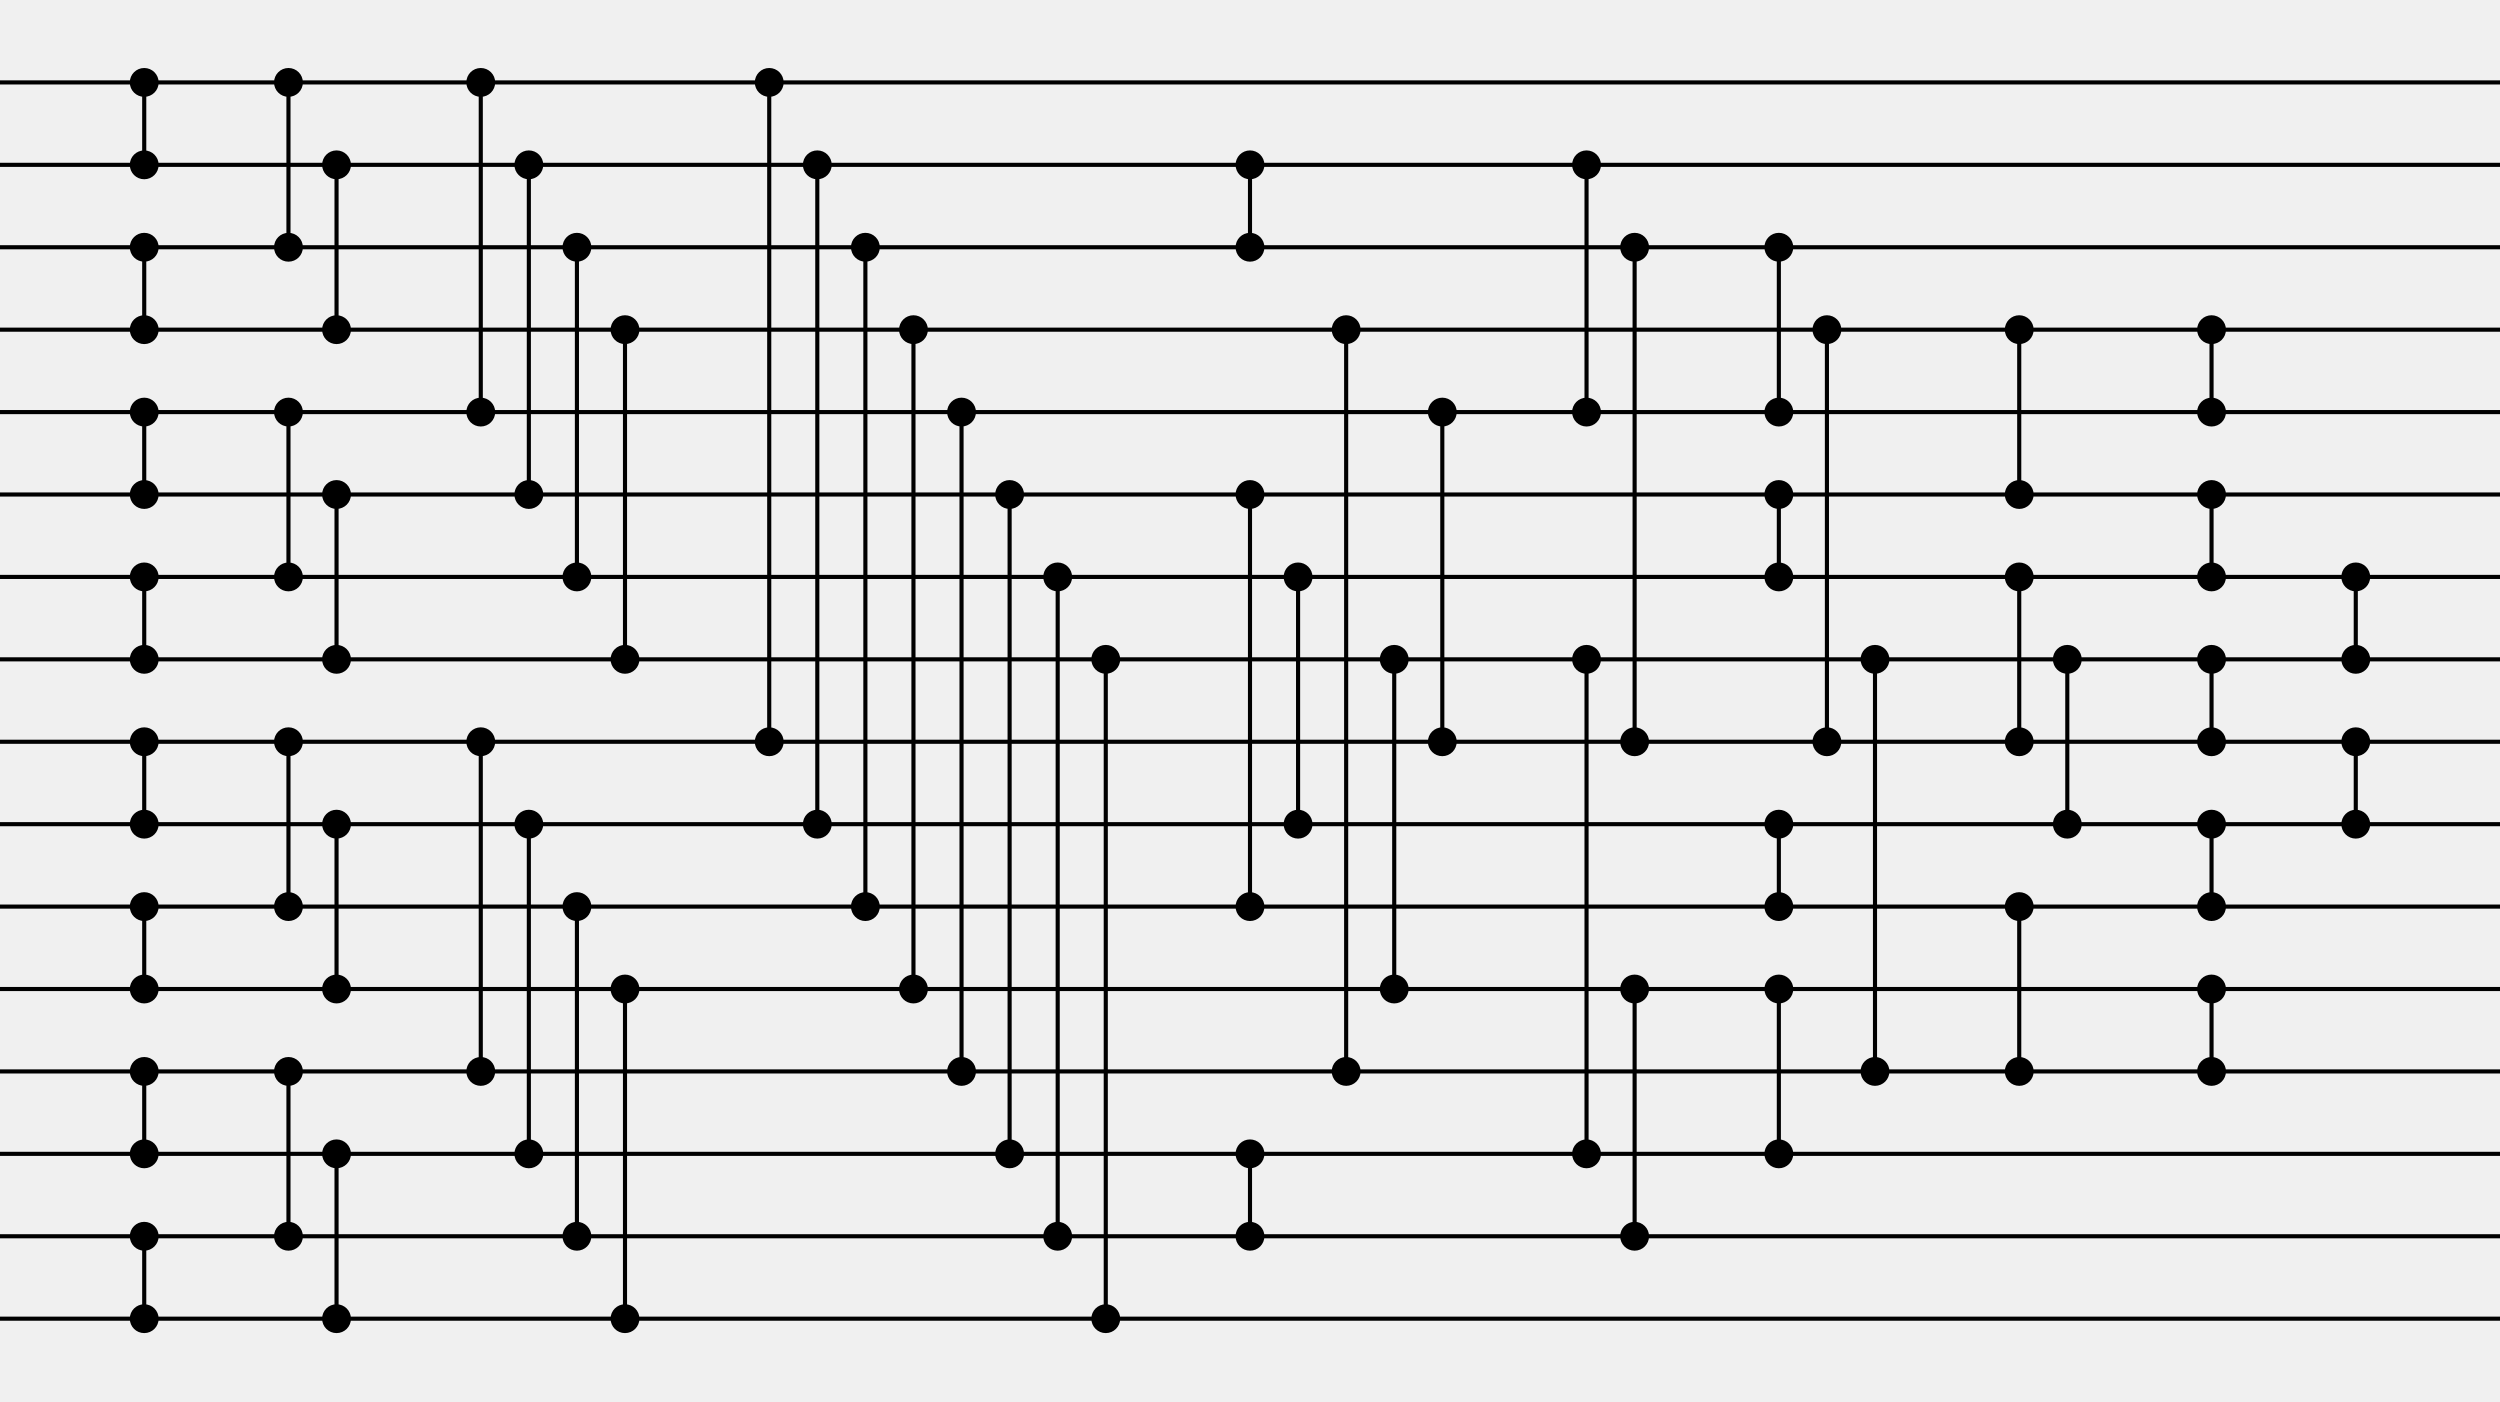
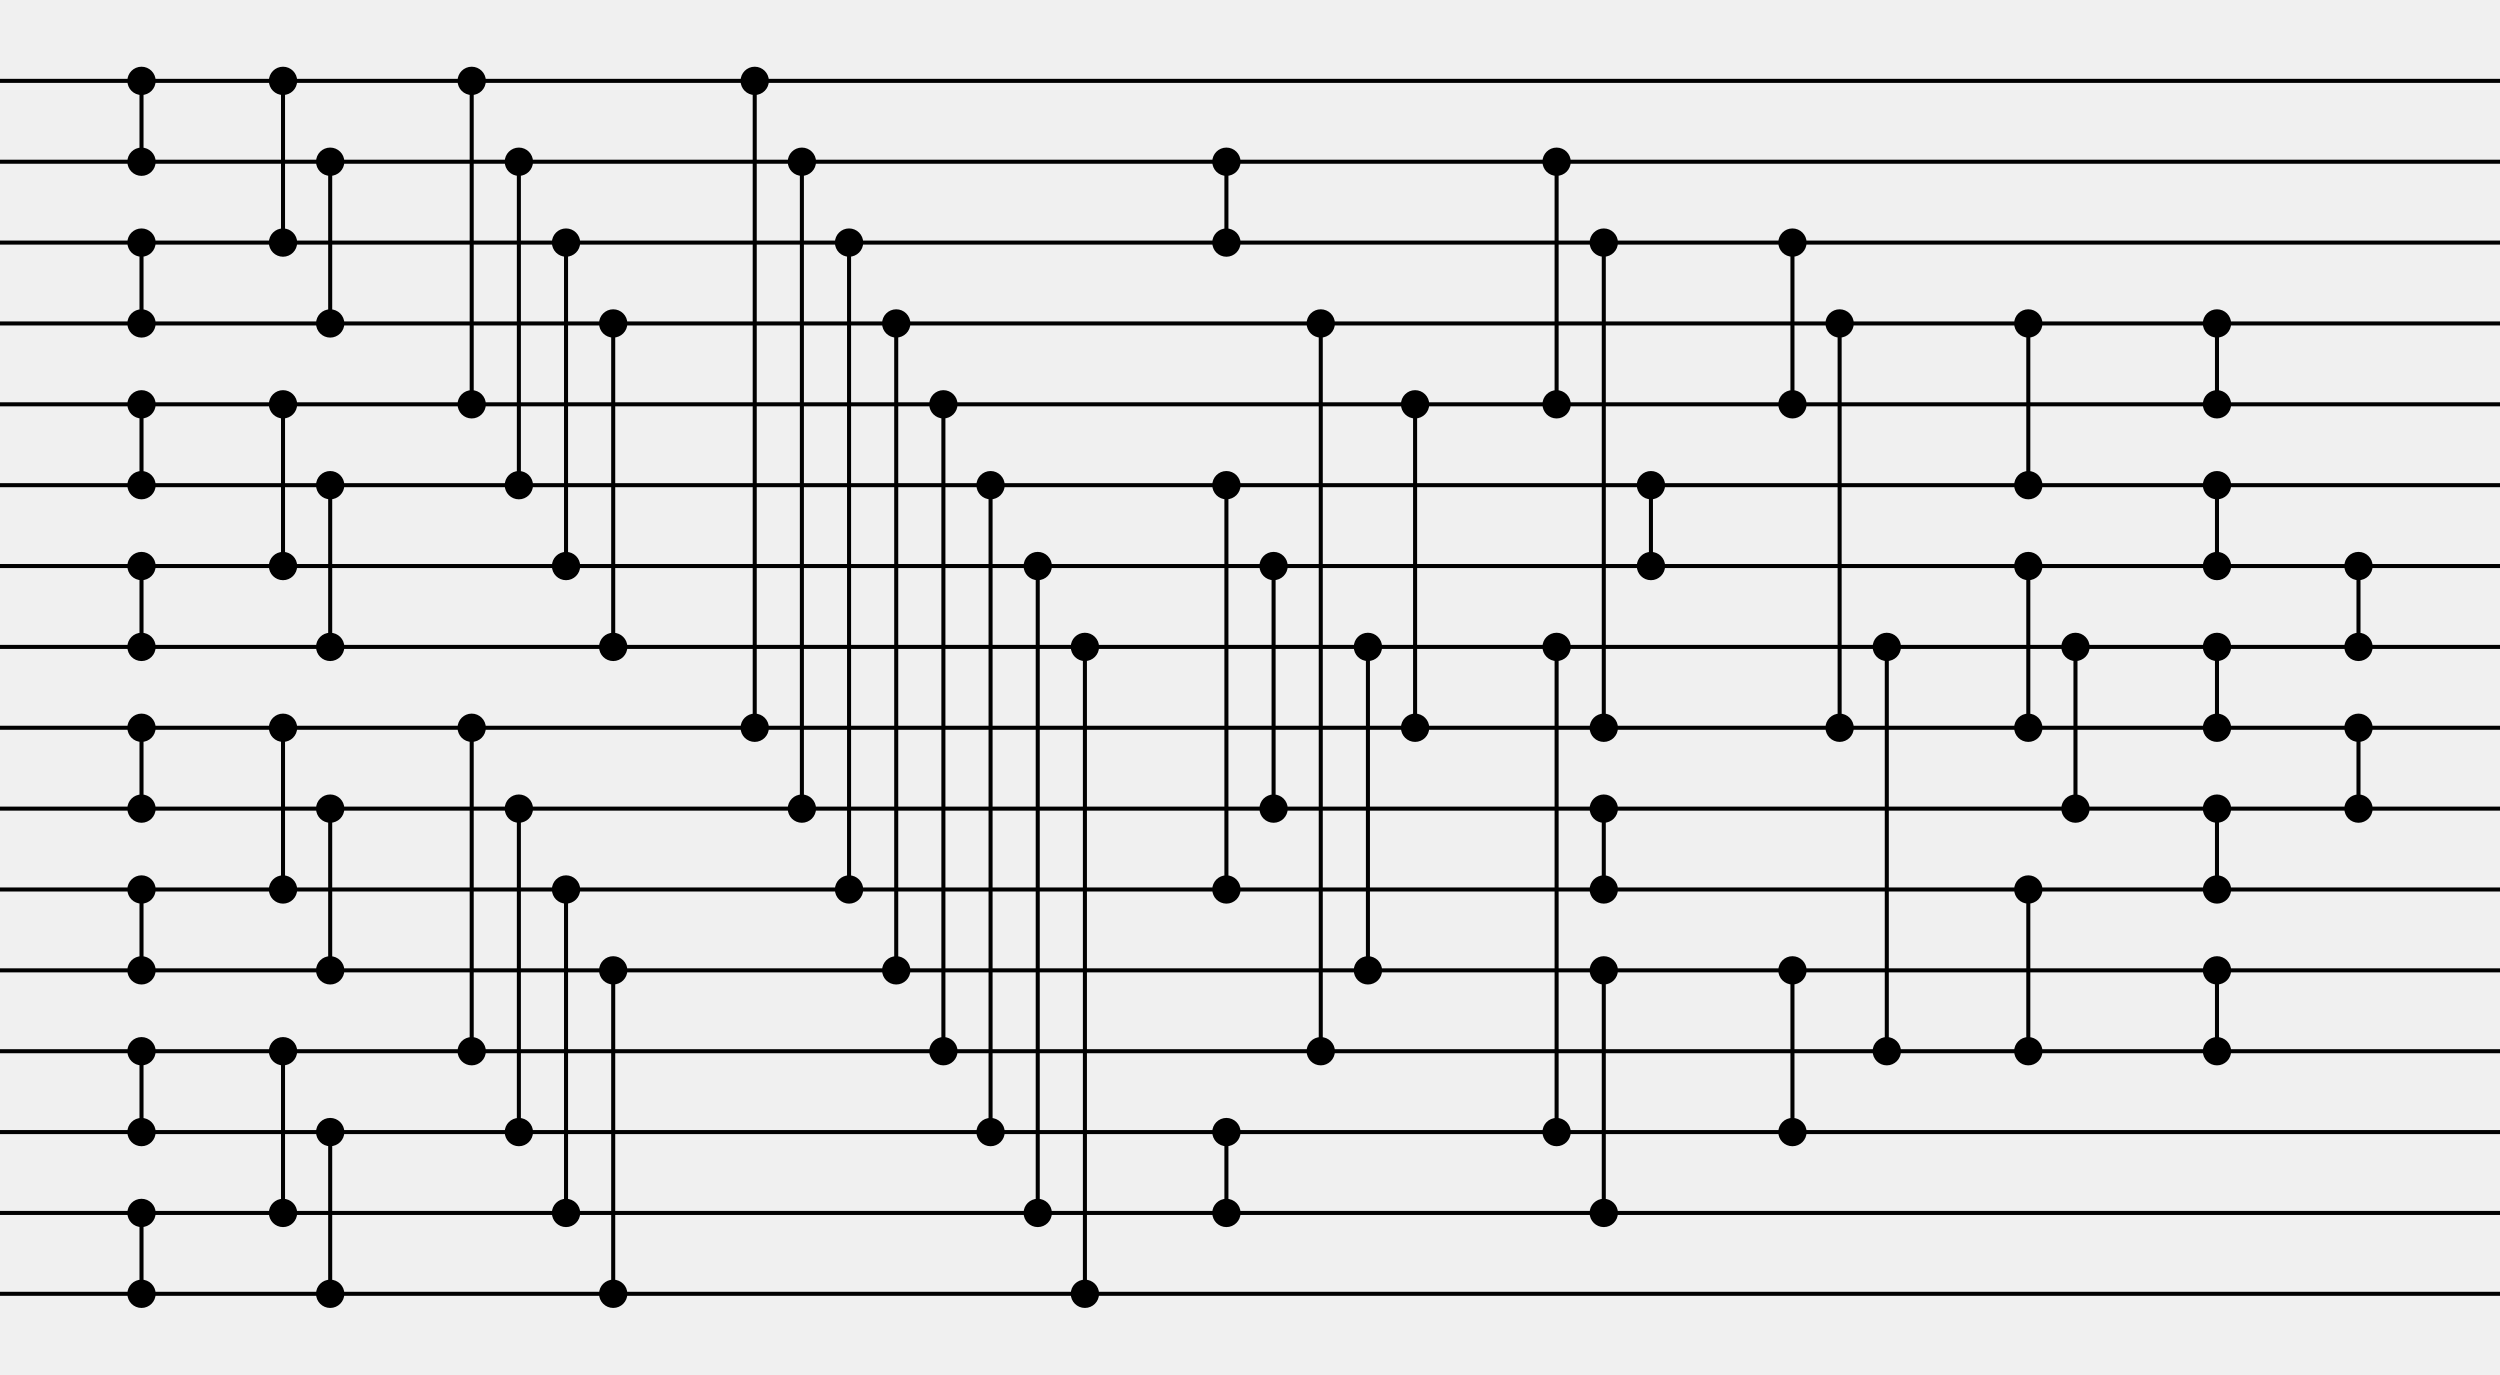
- <svg xmlns="http://www.w3.org/2000/svg" width="606.667px" height="340px">
+ <svg xmlns="http://www.w3.org/2000/svg" width="618.333px" height="340px">
  <rect width="100%%" height="100%%" fill="white" />
  <circle cx="35" cy="20" r="3" style="stroke:black;stroke-width:1;fill=yellow" />
  <line x1="35" y1="20" x2="35" y2="40" style="stroke:black;stroke-width:1" />
  <circle cx="35" cy="40" r="3" style="stroke:black;stroke-width:1;fill=yellow" />
  <circle cx="35" cy="60" r="3" style="stroke:black;stroke-width:1;fill=yellow" />
  <line x1="35" y1="60" x2="35" y2="80" style="stroke:black;stroke-width:1" />
  <circle cx="35" cy="80" r="3" style="stroke:black;stroke-width:1;fill=yellow" />
  <circle cx="35" cy="100" r="3" style="stroke:black;stroke-width:1;fill=yellow" />
  <line x1="35" y1="100" x2="35" y2="120" style="stroke:black;stroke-width:1" />
  <circle cx="35" cy="120" r="3" style="stroke:black;stroke-width:1;fill=yellow" />
  <circle cx="35" cy="140" r="3" style="stroke:black;stroke-width:1;fill=yellow" />
  <line x1="35" y1="140" x2="35" y2="160" style="stroke:black;stroke-width:1" />
  <circle cx="35" cy="160" r="3" style="stroke:black;stroke-width:1;fill=yellow" />
  <circle cx="35" cy="180" r="3" style="stroke:black;stroke-width:1;fill=yellow" />
  <line x1="35" y1="180" x2="35" y2="200" style="stroke:black;stroke-width:1" />
  <circle cx="35" cy="200" r="3" style="stroke:black;stroke-width:1;fill=yellow" />
  <circle cx="35" cy="220" r="3" style="stroke:black;stroke-width:1;fill=yellow" />
  <line x1="35" y1="220" x2="35" y2="240" style="stroke:black;stroke-width:1" />
  <circle cx="35" cy="240" r="3" style="stroke:black;stroke-width:1;fill=yellow" />
  <circle cx="35" cy="260" r="3" style="stroke:black;stroke-width:1;fill=yellow" />
  <line x1="35" y1="260" x2="35" y2="280" style="stroke:black;stroke-width:1" />
  <circle cx="35" cy="280" r="3" style="stroke:black;stroke-width:1;fill=yellow" />
  <circle cx="35" cy="300" r="3" style="stroke:black;stroke-width:1;fill=yellow" />
  <line x1="35" y1="300" x2="35" y2="320" style="stroke:black;stroke-width:1" />
  <circle cx="35" cy="320" r="3" style="stroke:black;stroke-width:1;fill=yellow" />
  <circle cx="70" cy="20" r="3" style="stroke:black;stroke-width:1;fill=yellow" />
  <line x1="70" y1="20" x2="70" y2="60" style="stroke:black;stroke-width:1" />
  <circle cx="70" cy="60" r="3" style="stroke:black;stroke-width:1;fill=yellow" />
  <circle cx="81.667" cy="40" r="3" style="stroke:black;stroke-width:1;fill=yellow" />
  <line x1="81.667" y1="40" x2="81.667" y2="80" style="stroke:black;stroke-width:1" />
  <circle cx="81.667" cy="80" r="3" style="stroke:black;stroke-width:1;fill=yellow" />
  <circle cx="70" cy="100" r="3" style="stroke:black;stroke-width:1;fill=yellow" />
  <line x1="70" y1="100" x2="70" y2="140" style="stroke:black;stroke-width:1" />
  <circle cx="70" cy="140" r="3" style="stroke:black;stroke-width:1;fill=yellow" />
  <circle cx="81.667" cy="120" r="3" style="stroke:black;stroke-width:1;fill=yellow" />
  <line x1="81.667" y1="120" x2="81.667" y2="160" style="stroke:black;stroke-width:1" />
  <circle cx="81.667" cy="160" r="3" style="stroke:black;stroke-width:1;fill=yellow" />
  <circle cx="70" cy="180" r="3" style="stroke:black;stroke-width:1;fill=yellow" />
  <line x1="70" y1="180" x2="70" y2="220" style="stroke:black;stroke-width:1" />
  <circle cx="70" cy="220" r="3" style="stroke:black;stroke-width:1;fill=yellow" />
  <circle cx="81.667" cy="200" r="3" style="stroke:black;stroke-width:1;fill=yellow" />
  <line x1="81.667" y1="200" x2="81.667" y2="240" style="stroke:black;stroke-width:1" />
  <circle cx="81.667" cy="240" r="3" style="stroke:black;stroke-width:1;fill=yellow" />
  <circle cx="70" cy="260" r="3" style="stroke:black;stroke-width:1;fill=yellow" />
  <line x1="70" y1="260" x2="70" y2="300" style="stroke:black;stroke-width:1" />
  <circle cx="70" cy="300" r="3" style="stroke:black;stroke-width:1;fill=yellow" />
  <circle cx="81.667" cy="280" r="3" style="stroke:black;stroke-width:1;fill=yellow" />
  <line x1="81.667" y1="280" x2="81.667" y2="320" style="stroke:black;stroke-width:1" />
  <circle cx="81.667" cy="320" r="3" style="stroke:black;stroke-width:1;fill=yellow" />
  <circle cx="116.667" cy="20" r="3" style="stroke:black;stroke-width:1;fill=yellow" />
  <line x1="116.667" y1="20" x2="116.667" y2="100" style="stroke:black;stroke-width:1" />
  <circle cx="116.667" cy="100" r="3" style="stroke:black;stroke-width:1;fill=yellow" />
  <circle cx="128.333" cy="40" r="3" style="stroke:black;stroke-width:1;fill=yellow" />
  <line x1="128.333" y1="40" x2="128.333" y2="120" style="stroke:black;stroke-width:1" />
  <circle cx="128.333" cy="120" r="3" style="stroke:black;stroke-width:1;fill=yellow" />
  <circle cx="140.0" cy="60" r="3" style="stroke:black;stroke-width:1;fill=yellow" />
  <line x1="140.0" y1="60" x2="140.0" y2="140" style="stroke:black;stroke-width:1" />
  <circle cx="140.0" cy="140" r="3" style="stroke:black;stroke-width:1;fill=yellow" />
  <circle cx="151.667" cy="80" r="3" style="stroke:black;stroke-width:1;fill=yellow" />
  <line x1="151.667" y1="80" x2="151.667" y2="160" style="stroke:black;stroke-width:1" />
  <circle cx="151.667" cy="160" r="3" style="stroke:black;stroke-width:1;fill=yellow" />
  <circle cx="116.667" cy="180" r="3" style="stroke:black;stroke-width:1;fill=yellow" />
  <line x1="116.667" y1="180" x2="116.667" y2="260" style="stroke:black;stroke-width:1" />
  <circle cx="116.667" cy="260" r="3" style="stroke:black;stroke-width:1;fill=yellow" />
  <circle cx="128.333" cy="200" r="3" style="stroke:black;stroke-width:1;fill=yellow" />
  <line x1="128.333" y1="200" x2="128.333" y2="280" style="stroke:black;stroke-width:1" />
  <circle cx="128.333" cy="280" r="3" style="stroke:black;stroke-width:1;fill=yellow" />
  <circle cx="140.0" cy="220" r="3" style="stroke:black;stroke-width:1;fill=yellow" />
  <line x1="140.0" y1="220" x2="140.0" y2="300" style="stroke:black;stroke-width:1" />
  <circle cx="140.0" cy="300" r="3" style="stroke:black;stroke-width:1;fill=yellow" />
  <circle cx="151.667" cy="240" r="3" style="stroke:black;stroke-width:1;fill=yellow" />
  <line x1="151.667" y1="240" x2="151.667" y2="320" style="stroke:black;stroke-width:1" />
  <circle cx="151.667" cy="320" r="3" style="stroke:black;stroke-width:1;fill=yellow" />
  <circle cx="186.667" cy="20" r="3" style="stroke:black;stroke-width:1;fill=yellow" />
  <line x1="186.667" y1="20" x2="186.667" y2="180" style="stroke:black;stroke-width:1" />
  <circle cx="186.667" cy="180" r="3" style="stroke:black;stroke-width:1;fill=yellow" />
  <circle cx="198.333" cy="40" r="3" style="stroke:black;stroke-width:1;fill=yellow" />
  <line x1="198.333" y1="40" x2="198.333" y2="200" style="stroke:black;stroke-width:1" />
  <circle cx="198.333" cy="200" r="3" style="stroke:black;stroke-width:1;fill=yellow" />
  <circle cx="210" cy="60" r="3" style="stroke:black;stroke-width:1;fill=yellow" />
  <line x1="210" y1="60" x2="210" y2="220" style="stroke:black;stroke-width:1" />
  <circle cx="210" cy="220" r="3" style="stroke:black;stroke-width:1;fill=yellow" />
  <circle cx="221.667" cy="80" r="3" style="stroke:black;stroke-width:1;fill=yellow" />
  <line x1="221.667" y1="80" x2="221.667" y2="240" style="stroke:black;stroke-width:1" />
  <circle cx="221.667" cy="240" r="3" style="stroke:black;stroke-width:1;fill=yellow" />
  <circle cx="233.333" cy="100" r="3" style="stroke:black;stroke-width:1;fill=yellow" />
  <line x1="233.333" y1="100" x2="233.333" y2="260" style="stroke:black;stroke-width:1" />
  <circle cx="233.333" cy="260" r="3" style="stroke:black;stroke-width:1;fill=yellow" />
  <circle cx="245" cy="120" r="3" style="stroke:black;stroke-width:1;fill=yellow" />
  <line x1="245" y1="120" x2="245" y2="280" style="stroke:black;stroke-width:1" />
  <circle cx="245" cy="280" r="3" style="stroke:black;stroke-width:1;fill=yellow" />
  <circle cx="256.667" cy="140" r="3" style="stroke:black;stroke-width:1;fill=yellow" />
  <line x1="256.667" y1="140" x2="256.667" y2="300" style="stroke:black;stroke-width:1" />
  <circle cx="256.667" cy="300" r="3" style="stroke:black;stroke-width:1;fill=yellow" />
  <circle cx="268.333" cy="160" r="3" style="stroke:black;stroke-width:1;fill=yellow" />
  <line x1="268.333" y1="160" x2="268.333" y2="320" style="stroke:black;stroke-width:1" />
  <circle cx="268.333" cy="320" r="3" style="stroke:black;stroke-width:1;fill=yellow" />
  <circle cx="303.333" cy="120" r="3" style="stroke:black;stroke-width:1;fill=yellow" />
  <line x1="303.333" y1="120" x2="303.333" y2="220" style="stroke:black;stroke-width:1" />
  <circle cx="303.333" cy="220" r="3" style="stroke:black;stroke-width:1;fill=yellow" />
  <circle cx="315.0" cy="140" r="3" style="stroke:black;stroke-width:1;fill=yellow" />
  <line x1="315.0" y1="140" x2="315.0" y2="200" style="stroke:black;stroke-width:1" />
  <circle cx="315.0" cy="200" r="3" style="stroke:black;stroke-width:1;fill=yellow" />
  <circle cx="326.667" cy="80" r="3" style="stroke:black;stroke-width:1;fill=yellow" />
  <line x1="326.667" y1="80" x2="326.667" y2="260" style="stroke:black;stroke-width:1" />
  <circle cx="326.667" cy="260" r="3" style="stroke:black;stroke-width:1;fill=yellow" />
  <circle cx="303.333" cy="280" r="3" style="stroke:black;stroke-width:1;fill=yellow" />
  <line x1="303.333" y1="280" x2="303.333" y2="300" style="stroke:black;stroke-width:1" />
  <circle cx="303.333" cy="300" r="3" style="stroke:black;stroke-width:1;fill=yellow" />
  <circle cx="338.333" cy="160" r="3" style="stroke:black;stroke-width:1;fill=yellow" />
  <line x1="338.333" y1="160" x2="338.333" y2="240" style="stroke:black;stroke-width:1" />
  <circle cx="338.333" cy="240" r="3" style="stroke:black;stroke-width:1;fill=yellow" />
  <circle cx="303.333" cy="40" r="3" style="stroke:black;stroke-width:1;fill=yellow" />
  <line x1="303.333" y1="40" x2="303.333" y2="60" style="stroke:black;stroke-width:1" />
  <circle cx="303.333" cy="60" r="3" style="stroke:black;stroke-width:1;fill=yellow" />
  <circle cx="350" cy="100" r="3" style="stroke:black;stroke-width:1;fill=yellow" />
  <line x1="350" y1="100" x2="350" y2="180" style="stroke:black;stroke-width:1" />
  <circle cx="350" cy="180" r="3" style="stroke:black;stroke-width:1;fill=yellow" />
  <circle cx="385" cy="40" r="3" style="stroke:black;stroke-width:1;fill=yellow" />
  <line x1="385" y1="40" x2="385" y2="100" style="stroke:black;stroke-width:1" />
  <circle cx="385" cy="100" r="3" style="stroke:black;stroke-width:1;fill=yellow" />
  <circle cx="385" cy="160" r="3" style="stroke:black;stroke-width:1;fill=yellow" />
  <line x1="385" y1="160" x2="385" y2="280" style="stroke:black;stroke-width:1" />
  <circle cx="385" cy="280" r="3" style="stroke:black;stroke-width:1;fill=yellow" />
  <circle cx="396.667" cy="60" r="3" style="stroke:black;stroke-width:1;fill=yellow" />
  <line x1="396.667" y1="60" x2="396.667" y2="180" style="stroke:black;stroke-width:1" />
  <circle cx="396.667" cy="180" r="3" style="stroke:black;stroke-width:1;fill=yellow" />
  <circle cx="396.667" cy="240" r="3" style="stroke:black;stroke-width:1;fill=yellow" />
  <line x1="396.667" y1="240" x2="396.667" y2="300" style="stroke:black;stroke-width:1" />
  <circle cx="396.667" cy="300" r="3" style="stroke:black;stroke-width:1;fill=yellow" />
-   <circle cx="431.667" cy="60" r="3" style="stroke:black;stroke-width:1;fill=yellow" />
-   <line x1="431.667" y1="60" x2="431.667" y2="100" style="stroke:black;stroke-width:1" />
-   <circle cx="431.667" cy="100" r="3" style="stroke:black;stroke-width:1;fill=yellow" />
-   <circle cx="431.667" cy="120" r="3" style="stroke:black;stroke-width:1;fill=yellow" />
-   <line x1="431.667" y1="120" x2="431.667" y2="140" style="stroke:black;stroke-width:1" />
-   <circle cx="431.667" cy="140" r="3" style="stroke:black;stroke-width:1;fill=yellow" />
-   <circle cx="431.667" cy="200" r="3" style="stroke:black;stroke-width:1;fill=yellow" />
-   <line x1="431.667" y1="200" x2="431.667" y2="220" style="stroke:black;stroke-width:1" />
-   <circle cx="431.667" cy="220" r="3" style="stroke:black;stroke-width:1;fill=yellow" />
-   <circle cx="431.667" cy="240" r="3" style="stroke:black;stroke-width:1;fill=yellow" />
-   <line x1="431.667" y1="240" x2="431.667" y2="280" style="stroke:black;stroke-width:1" />
-   <circle cx="431.667" cy="280" r="3" style="stroke:black;stroke-width:1;fill=yellow" />
-   <circle cx="443.333" cy="80" r="3" style="stroke:black;stroke-width:1;fill=yellow" />
-   <line x1="443.333" y1="80" x2="443.333" y2="180" style="stroke:black;stroke-width:1" />
-   <circle cx="443.333" cy="180" r="3" style="stroke:black;stroke-width:1;fill=yellow" />
-   <circle cx="455" cy="160" r="3" style="stroke:black;stroke-width:1;fill=yellow" />
-   <line x1="455" y1="160" x2="455" y2="260" style="stroke:black;stroke-width:1" />
-   <circle cx="455" cy="260" r="3" style="stroke:black;stroke-width:1;fill=yellow" />
-   <circle cx="490" cy="140" r="3" style="stroke:black;stroke-width:1;fill=yellow" />
-   <line x1="490" y1="140" x2="490" y2="180" style="stroke:black;stroke-width:1" />
-   <circle cx="490" cy="180" r="3" style="stroke:black;stroke-width:1;fill=yellow" />
-   <circle cx="490" cy="220" r="3" style="stroke:black;stroke-width:1;fill=yellow" />
-   <line x1="490" y1="220" x2="490" y2="260" style="stroke:black;stroke-width:1" />
-   <circle cx="490" cy="260" r="3" style="stroke:black;stroke-width:1;fill=yellow" />
-   <circle cx="490" cy="80" r="3" style="stroke:black;stroke-width:1;fill=yellow" />
-   <line x1="490" y1="80" x2="490" y2="120" style="stroke:black;stroke-width:1" />
-   <circle cx="490" cy="120" r="3" style="stroke:black;stroke-width:1;fill=yellow" />
-   <circle cx="501.667" cy="160" r="3" style="stroke:black;stroke-width:1;fill=yellow" />
-   <line x1="501.667" y1="160" x2="501.667" y2="200" style="stroke:black;stroke-width:1" />
-   <circle cx="501.667" cy="200" r="3" style="stroke:black;stroke-width:1;fill=yellow" />
-   <circle cx="536.667" cy="80" r="3" style="stroke:black;stroke-width:1;fill=yellow" />
-   <line x1="536.667" y1="80" x2="536.667" y2="100" style="stroke:black;stroke-width:1" />
-   <circle cx="536.667" cy="100" r="3" style="stroke:black;stroke-width:1;fill=yellow" />
-   <circle cx="536.667" cy="120" r="3" style="stroke:black;stroke-width:1;fill=yellow" />
-   <line x1="536.667" y1="120" x2="536.667" y2="140" style="stroke:black;stroke-width:1" />
-   <circle cx="536.667" cy="140" r="3" style="stroke:black;stroke-width:1;fill=yellow" />
-   <circle cx="536.667" cy="160" r="3" style="stroke:black;stroke-width:1;fill=yellow" />
-   <line x1="536.667" y1="160" x2="536.667" y2="180" style="stroke:black;stroke-width:1" />
-   <circle cx="536.667" cy="180" r="3" style="stroke:black;stroke-width:1;fill=yellow" />
-   <circle cx="536.667" cy="200" r="3" style="stroke:black;stroke-width:1;fill=yellow" />
-   <line x1="536.667" y1="200" x2="536.667" y2="220" style="stroke:black;stroke-width:1" />
-   <circle cx="536.667" cy="220" r="3" style="stroke:black;stroke-width:1;fill=yellow" />
-   <circle cx="536.667" cy="240" r="3" style="stroke:black;stroke-width:1;fill=yellow" />
-   <line x1="536.667" y1="240" x2="536.667" y2="260" style="stroke:black;stroke-width:1" />
-   <circle cx="536.667" cy="260" r="3" style="stroke:black;stroke-width:1;fill=yellow" />
-   <circle cx="571.667" cy="140" r="3" style="stroke:black;stroke-width:1;fill=yellow" />
-   <line x1="571.667" y1="140" x2="571.667" y2="160" style="stroke:black;stroke-width:1" />
-   <circle cx="571.667" cy="160" r="3" style="stroke:black;stroke-width:1;fill=yellow" />
-   <circle cx="571.667" cy="180" r="3" style="stroke:black;stroke-width:1;fill=yellow" />
-   <line x1="571.667" y1="180" x2="571.667" y2="200" style="stroke:black;stroke-width:1" />
-   <circle cx="571.667" cy="200" r="3" style="stroke:black;stroke-width:1;fill=yellow" />
-   <line x1="0" y1="20" x2="606.667" y2="20" style="stroke:black;stroke-width:1" />
-   <line x1="0" y1="40" x2="606.667" y2="40" style="stroke:black;stroke-width:1" />
-   <line x1="0" y1="60" x2="606.667" y2="60" style="stroke:black;stroke-width:1" />
-   <line x1="0" y1="80" x2="606.667" y2="80" style="stroke:black;stroke-width:1" />
-   <line x1="0" y1="100" x2="606.667" y2="100" style="stroke:black;stroke-width:1" />
-   <line x1="0" y1="120" x2="606.667" y2="120" style="stroke:black;stroke-width:1" />
-   <line x1="0" y1="140" x2="606.667" y2="140" style="stroke:black;stroke-width:1" />
-   <line x1="0" y1="160" x2="606.667" y2="160" style="stroke:black;stroke-width:1" />
-   <line x1="0" y1="180" x2="606.667" y2="180" style="stroke:black;stroke-width:1" />
-   <line x1="0" y1="200" x2="606.667" y2="200" style="stroke:black;stroke-width:1" />
-   <line x1="0" y1="220" x2="606.667" y2="220" style="stroke:black;stroke-width:1" />
-   <line x1="0" y1="240" x2="606.667" y2="240" style="stroke:black;stroke-width:1" />
-   <line x1="0" y1="260" x2="606.667" y2="260" style="stroke:black;stroke-width:1" />
-   <line x1="0" y1="280" x2="606.667" y2="280" style="stroke:black;stroke-width:1" />
-   <line x1="0" y1="300" x2="606.667" y2="300" style="stroke:black;stroke-width:1" />
-   <line x1="0" y1="320" x2="606.667" y2="320" style="stroke:black;stroke-width:1" />
+   <circle cx="408.333" cy="120" r="3" style="stroke:black;stroke-width:1;fill=yellow" />
+   <line x1="408.333" y1="120" x2="408.333" y2="140" style="stroke:black;stroke-width:1" />
+   <circle cx="408.333" cy="140" r="3" style="stroke:black;stroke-width:1;fill=yellow" />
+   <circle cx="396.667" cy="200" r="3" style="stroke:black;stroke-width:1;fill=yellow" />
+   <line x1="396.667" y1="200" x2="396.667" y2="220" style="stroke:black;stroke-width:1" />
+   <circle cx="396.667" cy="220" r="3" style="stroke:black;stroke-width:1;fill=yellow" />
+   <circle cx="443.333" cy="60" r="3" style="stroke:black;stroke-width:1;fill=yellow" />
+   <line x1="443.333" y1="60" x2="443.333" y2="100" style="stroke:black;stroke-width:1" />
+   <circle cx="443.333" cy="100" r="3" style="stroke:black;stroke-width:1;fill=yellow" />
+   <circle cx="443.333" cy="240" r="3" style="stroke:black;stroke-width:1;fill=yellow" />
+   <line x1="443.333" y1="240" x2="443.333" y2="280" style="stroke:black;stroke-width:1" />
+   <circle cx="443.333" cy="280" r="3" style="stroke:black;stroke-width:1;fill=yellow" />
+   <circle cx="455" cy="80" r="3" style="stroke:black;stroke-width:1;fill=yellow" />
+   <line x1="455" y1="80" x2="455" y2="180" style="stroke:black;stroke-width:1" />
+   <circle cx="455" cy="180" r="3" style="stroke:black;stroke-width:1;fill=yellow" />
+   <circle cx="466.667" cy="160" r="3" style="stroke:black;stroke-width:1;fill=yellow" />
+   <line x1="466.667" y1="160" x2="466.667" y2="260" style="stroke:black;stroke-width:1" />
+   <circle cx="466.667" cy="260" r="3" style="stroke:black;stroke-width:1;fill=yellow" />
+   <circle cx="501.667" cy="140" r="3" style="stroke:black;stroke-width:1;fill=yellow" />
+   <line x1="501.667" y1="140" x2="501.667" y2="180" style="stroke:black;stroke-width:1" />
+   <circle cx="501.667" cy="180" r="3" style="stroke:black;stroke-width:1;fill=yellow" />
+   <circle cx="501.667" cy="220" r="3" style="stroke:black;stroke-width:1;fill=yellow" />
+   <line x1="501.667" y1="220" x2="501.667" y2="260" style="stroke:black;stroke-width:1" />
+   <circle cx="501.667" cy="260" r="3" style="stroke:black;stroke-width:1;fill=yellow" />
+   <circle cx="501.667" cy="80" r="3" style="stroke:black;stroke-width:1;fill=yellow" />
+   <line x1="501.667" y1="80" x2="501.667" y2="120" style="stroke:black;stroke-width:1" />
+   <circle cx="501.667" cy="120" r="3" style="stroke:black;stroke-width:1;fill=yellow" />
+   <circle cx="513.333" cy="160" r="3" style="stroke:black;stroke-width:1;fill=yellow" />
+   <line x1="513.333" y1="160" x2="513.333" y2="200" style="stroke:black;stroke-width:1" />
+   <circle cx="513.333" cy="200" r="3" style="stroke:black;stroke-width:1;fill=yellow" />
+   <circle cx="548.333" cy="80" r="3" style="stroke:black;stroke-width:1;fill=yellow" />
+   <line x1="548.333" y1="80" x2="548.333" y2="100" style="stroke:black;stroke-width:1" />
+   <circle cx="548.333" cy="100" r="3" style="stroke:black;stroke-width:1;fill=yellow" />
+   <circle cx="548.333" cy="120" r="3" style="stroke:black;stroke-width:1;fill=yellow" />
+   <line x1="548.333" y1="120" x2="548.333" y2="140" style="stroke:black;stroke-width:1" />
+   <circle cx="548.333" cy="140" r="3" style="stroke:black;stroke-width:1;fill=yellow" />
+   <circle cx="548.333" cy="160" r="3" style="stroke:black;stroke-width:1;fill=yellow" />
+   <line x1="548.333" y1="160" x2="548.333" y2="180" style="stroke:black;stroke-width:1" />
+   <circle cx="548.333" cy="180" r="3" style="stroke:black;stroke-width:1;fill=yellow" />
+   <circle cx="548.333" cy="200" r="3" style="stroke:black;stroke-width:1;fill=yellow" />
+   <line x1="548.333" y1="200" x2="548.333" y2="220" style="stroke:black;stroke-width:1" />
+   <circle cx="548.333" cy="220" r="3" style="stroke:black;stroke-width:1;fill=yellow" />
+   <circle cx="548.333" cy="240" r="3" style="stroke:black;stroke-width:1;fill=yellow" />
+   <line x1="548.333" y1="240" x2="548.333" y2="260" style="stroke:black;stroke-width:1" />
+   <circle cx="548.333" cy="260" r="3" style="stroke:black;stroke-width:1;fill=yellow" />
+   <circle cx="583.333" cy="140" r="3" style="stroke:black;stroke-width:1;fill=yellow" />
+   <line x1="583.333" y1="140" x2="583.333" y2="160" style="stroke:black;stroke-width:1" />
+   <circle cx="583.333" cy="160" r="3" style="stroke:black;stroke-width:1;fill=yellow" />
+   <circle cx="583.333" cy="180" r="3" style="stroke:black;stroke-width:1;fill=yellow" />
+   <line x1="583.333" y1="180" x2="583.333" y2="200" style="stroke:black;stroke-width:1" />
+   <circle cx="583.333" cy="200" r="3" style="stroke:black;stroke-width:1;fill=yellow" />
+   <line x1="0" y1="20" x2="618.333" y2="20" style="stroke:black;stroke-width:1" />
+   <line x1="0" y1="40" x2="618.333" y2="40" style="stroke:black;stroke-width:1" />
+   <line x1="0" y1="60" x2="618.333" y2="60" style="stroke:black;stroke-width:1" />
+   <line x1="0" y1="80" x2="618.333" y2="80" style="stroke:black;stroke-width:1" />
+   <line x1="0" y1="100" x2="618.333" y2="100" style="stroke:black;stroke-width:1" />
+   <line x1="0" y1="120" x2="618.333" y2="120" style="stroke:black;stroke-width:1" />
+   <line x1="0" y1="140" x2="618.333" y2="140" style="stroke:black;stroke-width:1" />
+   <line x1="0" y1="160" x2="618.333" y2="160" style="stroke:black;stroke-width:1" />
+   <line x1="0" y1="180" x2="618.333" y2="180" style="stroke:black;stroke-width:1" />
+   <line x1="0" y1="200" x2="618.333" y2="200" style="stroke:black;stroke-width:1" />
+   <line x1="0" y1="220" x2="618.333" y2="220" style="stroke:black;stroke-width:1" />
+   <line x1="0" y1="240" x2="618.333" y2="240" style="stroke:black;stroke-width:1" />
+   <line x1="0" y1="260" x2="618.333" y2="260" style="stroke:black;stroke-width:1" />
+   <line x1="0" y1="280" x2="618.333" y2="280" style="stroke:black;stroke-width:1" />
+   <line x1="0" y1="300" x2="618.333" y2="300" style="stroke:black;stroke-width:1" />
+   <line x1="0" y1="320" x2="618.333" y2="320" style="stroke:black;stroke-width:1" />
</svg>
